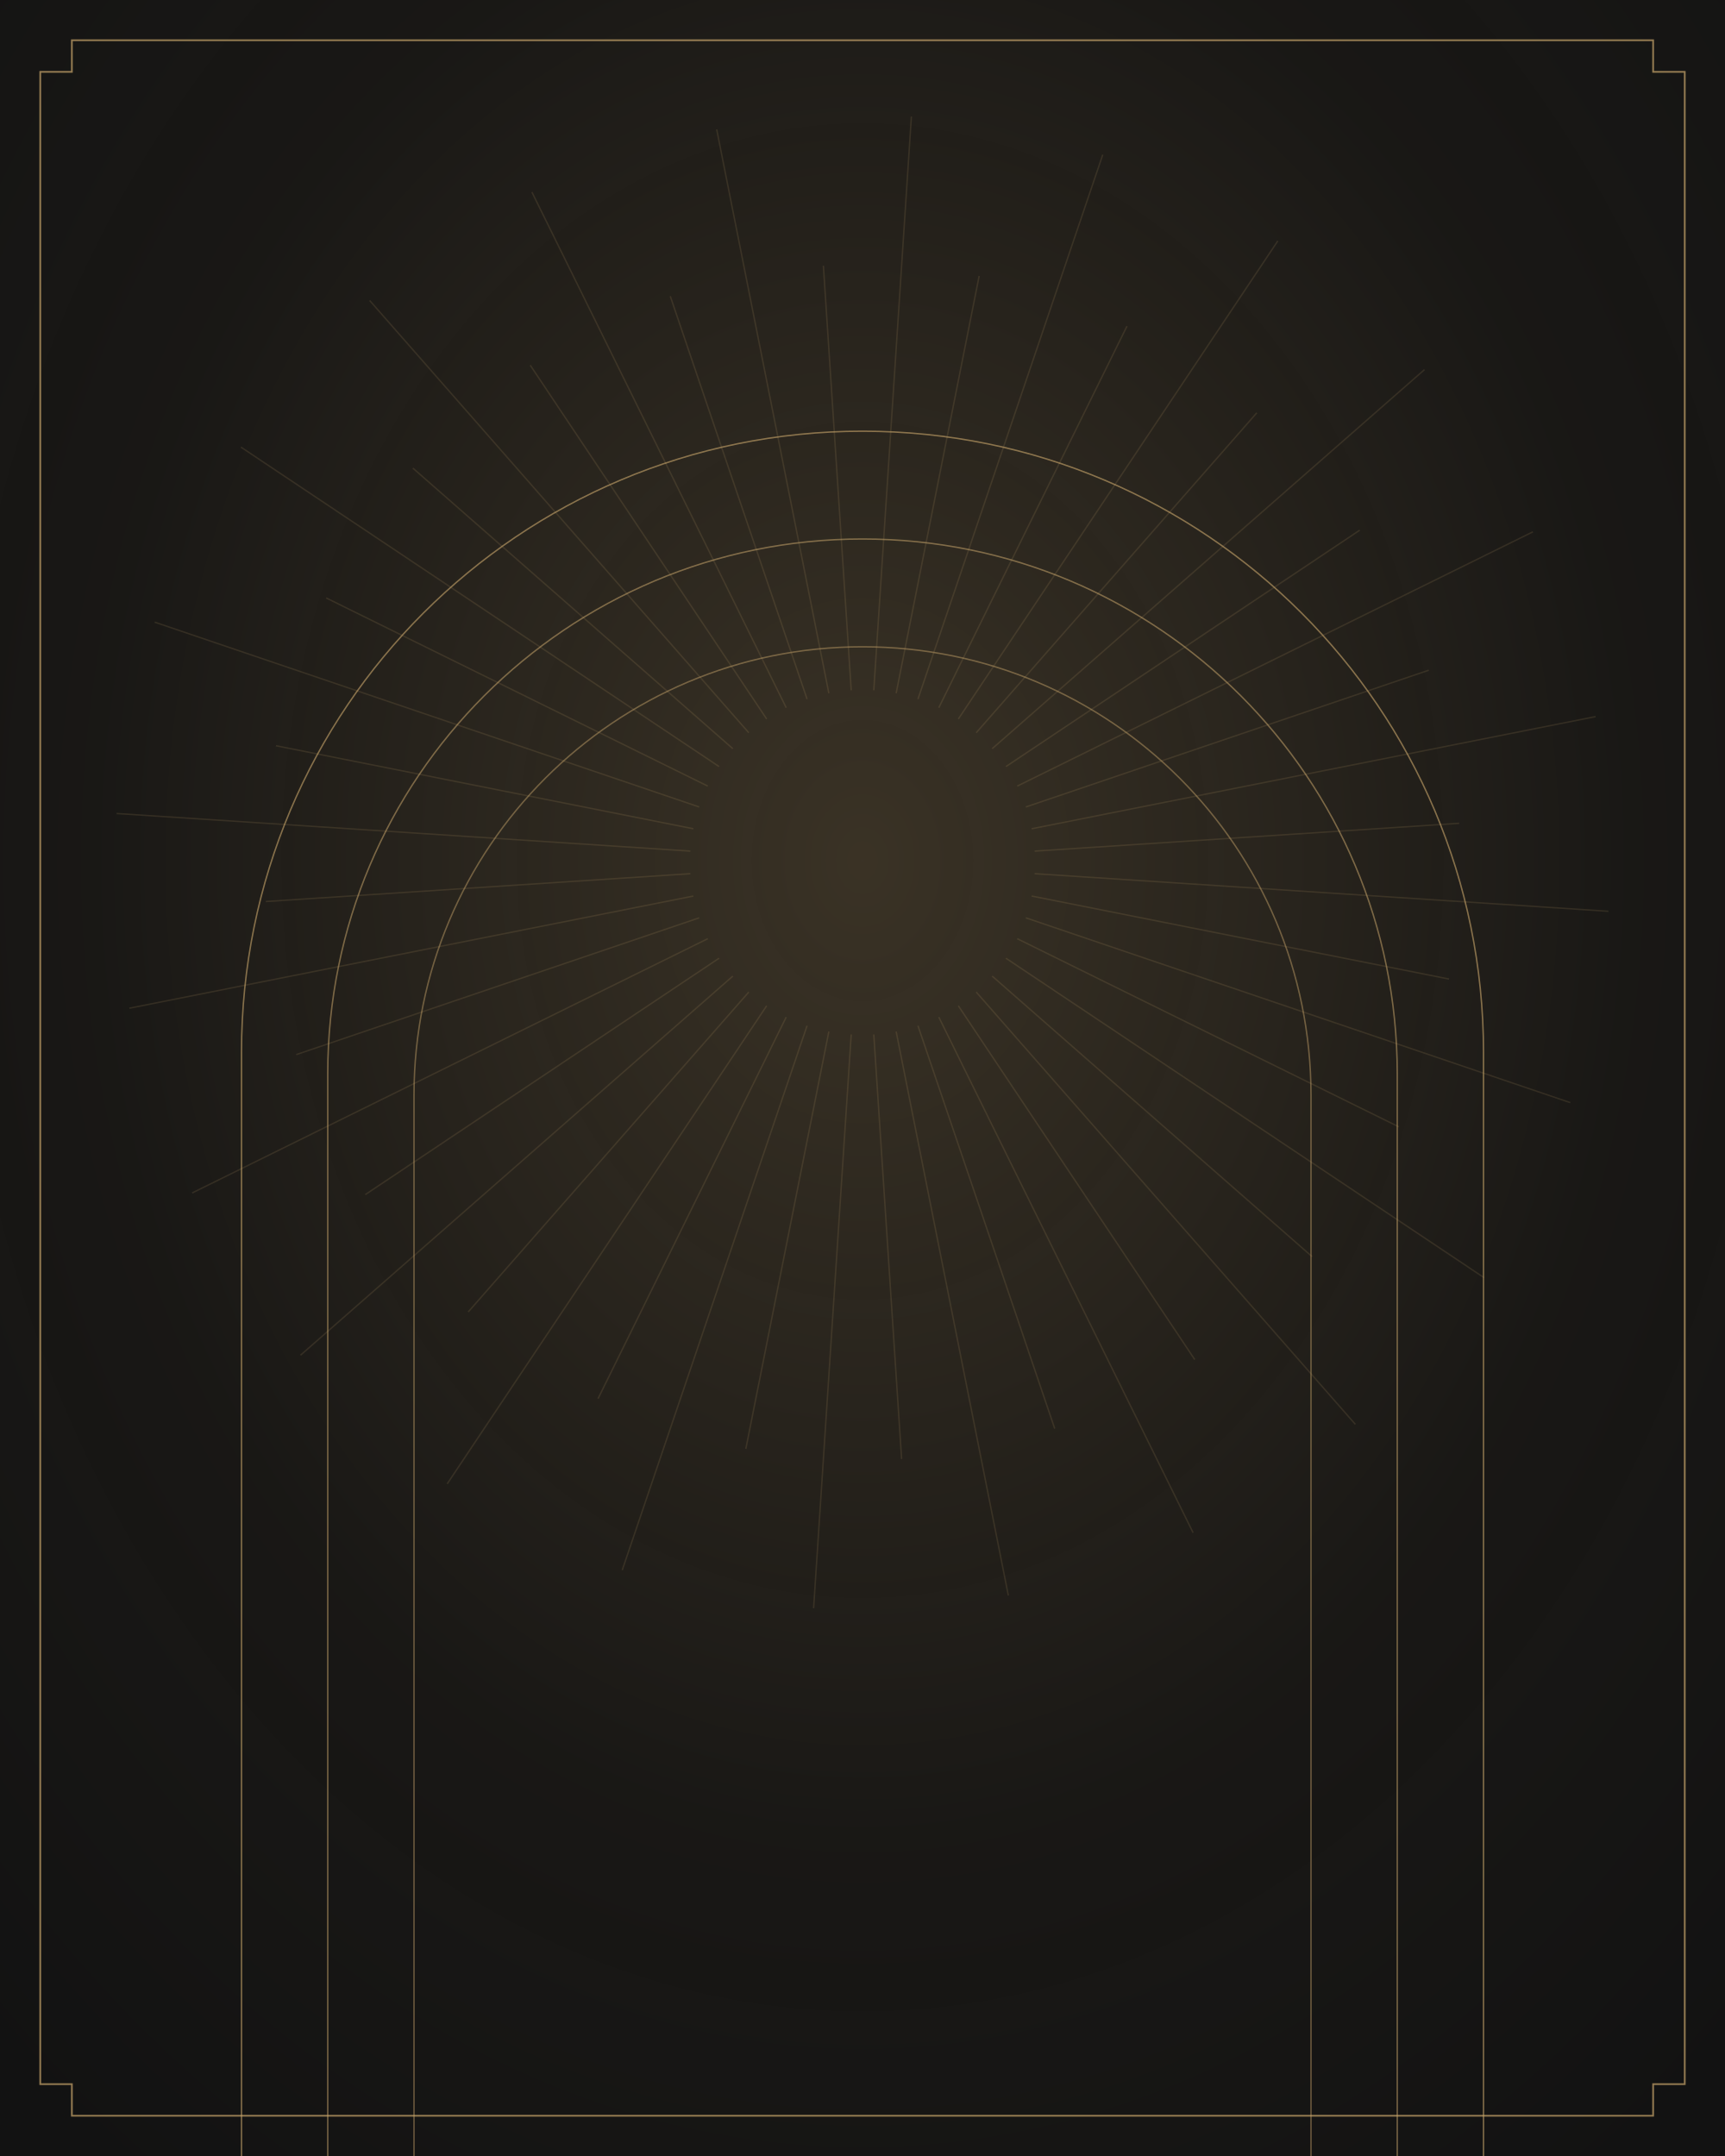
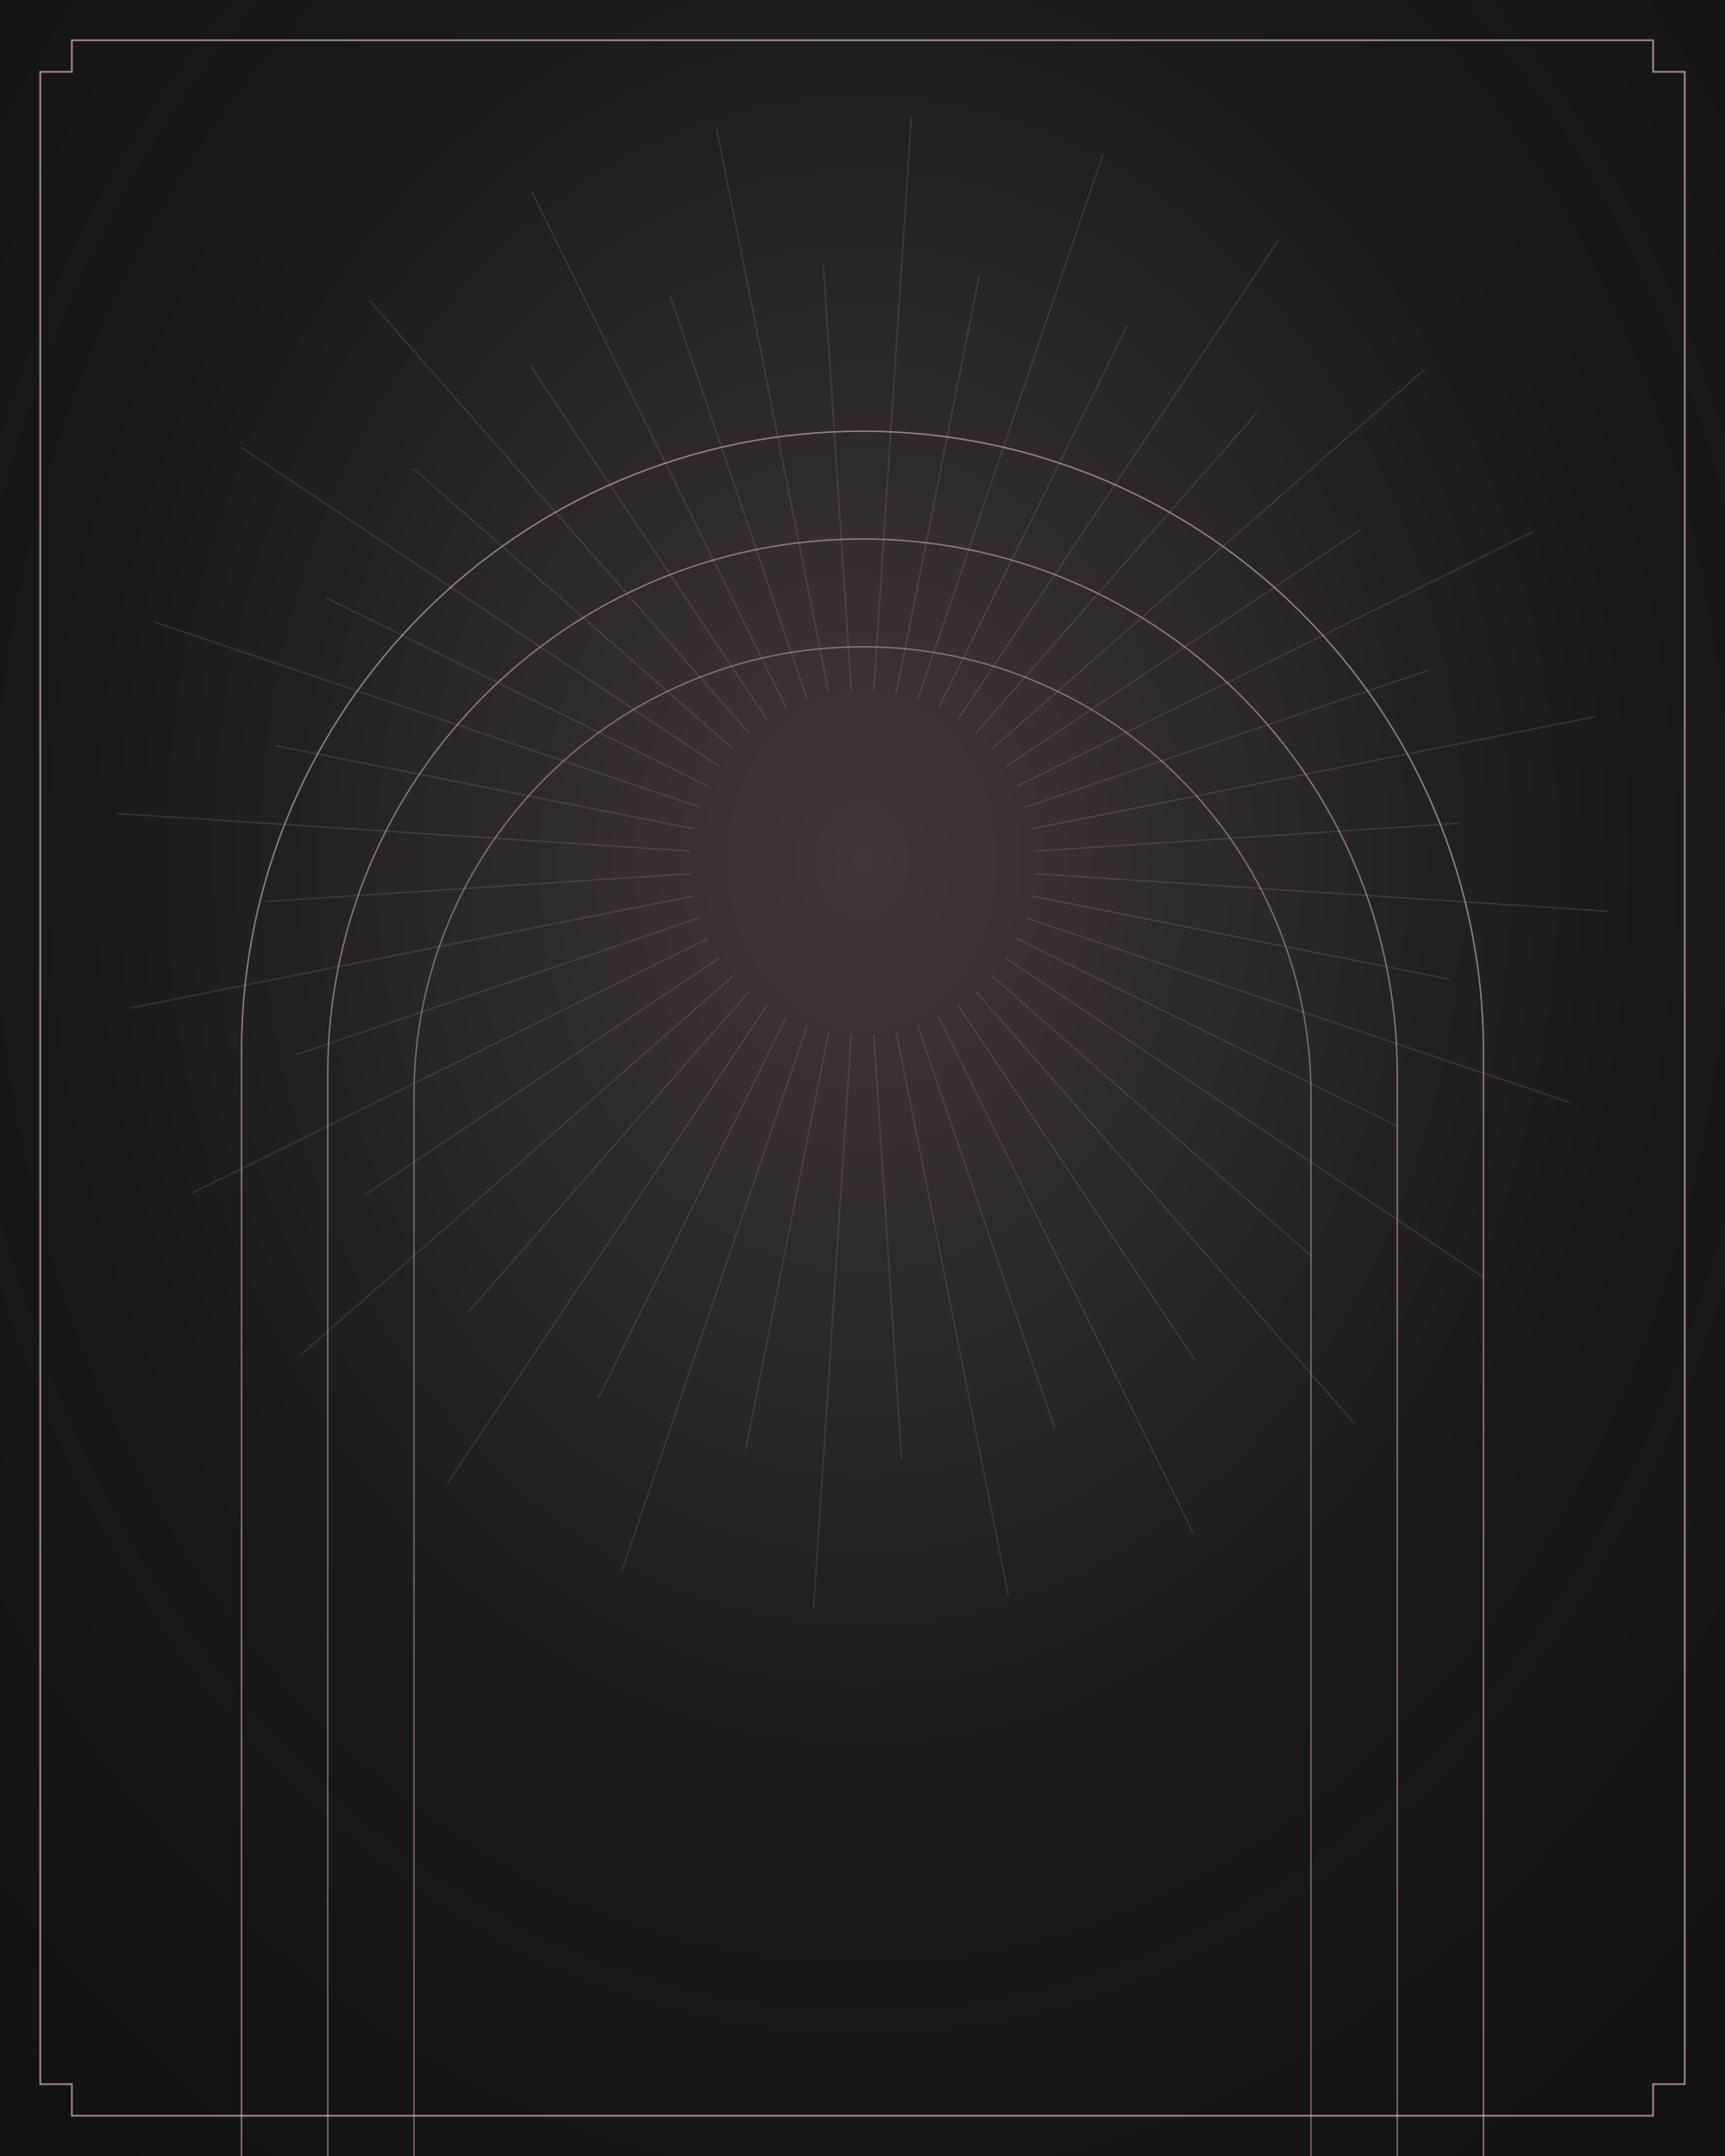
<svg xmlns="http://www.w3.org/2000/svg" viewBox="0 0 1200 1500" width="1200" height="1500">
  <defs>
    <radialGradient id="g" cx="50%" cy="40%" r="75%">
-       <stop offset="0" stop-color="#C9A66B" stop-opacity="0.22" />
-       <stop offset="0.6" stop-color="#C9A66B" stop-opacity="0.04" />
-       <stop offset="1" stop-color="#C9A66B" stop-opacity="0" />
+       <stop offset="0" stop-color="#E8B7CB" stop-opacity="0.22" />
+       <stop offset="0.6" stop-color="#E8B7CB" stop-opacity="0.04" />
+       <stop offset="1" stop-color="#E8B7CB" stop-opacity="0" />
    </radialGradient>
  </defs>
  <rect width="1200" height="1500" fill="#121212" />
  <rect width="1200" height="1500" fill="url(#g)" />
-   <path d="M168 1500 V732 A432 432 0 0 1 1032 732 V1500" fill="none" stroke="#C9A66B" stroke-width="1" opacity="0.6" />
-   <path d="M228 1500 V747 A372 372 0 0 1 972 747 V1500" fill="none" stroke="#C9A66B" stroke-width="1" opacity="0.53" />
-   <path d="M288 1500 V762 A312 312 0 0 1 912 762 V1500" fill="none" stroke="#C9A66B" stroke-width="1" opacity="0.46" />
-   <line x1="719.74" y1="607.85" x2="1118.89" y2="634.01" stroke="#C9A66B" stroke-width="1" opacity="0.14" />
-   <line x1="717.69" y1="623.41" x2="1008.01" y2="681.16" stroke="#C9A66B" stroke-width="1" opacity="0.14" />
-   <line x1="713.63" y1="638.57" x2="1092.4" y2="767.15" stroke="#C9A66B" stroke-width="1" opacity="0.14" />
-   <line x1="707.62" y1="653.07" x2="973.1" y2="783.99" stroke="#C9A66B" stroke-width="1" opacity="0.14" />
-   <line x1="699.78" y1="666.67" x2="1032.36" y2="888.9" stroke="#C9A66B" stroke-width="1" opacity="0.14" />
-   <line x1="690.22" y1="679.12" x2="912.77" y2="874.29" stroke="#C9A66B" stroke-width="1" opacity="0.14" />
-   <line x1="679.12" y1="690.22" x2="942.86" y2="990.96" stroke="#C9A66B" stroke-width="1" opacity="0.14" />
-   <line x1="666.67" y1="699.78" x2="831.12" y2="945.89" stroke="#C9A66B" stroke-width="1" opacity="0.14" />
-   <line x1="653.07" y1="707.62" x2="829.99" y2="1066.37" stroke="#C9A66B" stroke-width="1" opacity="0.14" />
-   <line x1="638.57" y1="713.63" x2="733.72" y2="993.92" stroke="#C9A66B" stroke-width="1" opacity="0.14" />
-   <line x1="623.41" y1="717.69" x2="701.45" y2="1110.01" stroke="#C9A66B" stroke-width="1" opacity="0.14" />
-   <line x1="607.85" y1="719.74" x2="627.21" y2="1015.11" stroke="#C9A66B" stroke-width="1" opacity="0.14" />
-   <line x1="592.15" y1="719.74" x2="565.99" y2="1118.89" stroke="#C9A66B" stroke-width="1" opacity="0.14" />
-   <line x1="576.59" y1="717.69" x2="518.84" y2="1008.01" stroke="#C9A66B" stroke-width="1" opacity="0.14" />
-   <line x1="561.43" y1="713.63" x2="432.85" y2="1092.4" stroke="#C9A66B" stroke-width="1" opacity="0.14" />
-   <line x1="546.93" y1="707.62" x2="416.01" y2="973.1" stroke="#C9A66B" stroke-width="1" opacity="0.14" />
-   <line x1="533.33" y1="699.78" x2="311.1" y2="1032.36" stroke="#C9A66B" stroke-width="1" opacity="0.14" />
-   <line x1="520.88" y1="690.22" x2="325.71" y2="912.77" stroke="#C9A66B" stroke-width="1" opacity="0.14" />
-   <line x1="509.78" y1="679.12" x2="209.04" y2="942.86" stroke="#C9A66B" stroke-width="1" opacity="0.14" />
-   <line x1="500.22" y1="666.67" x2="254.11" y2="831.12" stroke="#C9A66B" stroke-width="1" opacity="0.14" />
-   <line x1="492.38" y1="653.07" x2="133.63" y2="829.99" stroke="#C9A66B" stroke-width="1" opacity="0.14" />
-   <line x1="486.37" y1="638.57" x2="206.08" y2="733.72" stroke="#C9A66B" stroke-width="1" opacity="0.14" />
-   <line x1="482.31" y1="623.41" x2="89.99" y2="701.45" stroke="#C9A66B" stroke-width="1" opacity="0.14" />
-   <line x1="480.26" y1="607.85" x2="184.89" y2="627.21" stroke="#C9A66B" stroke-width="1" opacity="0.14" />
-   <line x1="480.26" y1="592.15" x2="81.11" y2="565.99" stroke="#C9A66B" stroke-width="1" opacity="0.14" />
-   <line x1="482.31" y1="576.59" x2="191.99" y2="518.84" stroke="#C9A66B" stroke-width="1" opacity="0.14" />
-   <line x1="486.37" y1="561.43" x2="107.6" y2="432.85" stroke="#C9A66B" stroke-width="1" opacity="0.14" />
-   <line x1="492.38" y1="546.93" x2="226.9" y2="416.01" stroke="#C9A66B" stroke-width="1" opacity="0.14" />
-   <line x1="500.22" y1="533.33" x2="167.64" y2="311.1" stroke="#C9A66B" stroke-width="1" opacity="0.14" />
-   <line x1="509.78" y1="520.88" x2="287.23" y2="325.71" stroke="#C9A66B" stroke-width="1" opacity="0.14" />
-   <line x1="520.88" y1="509.78" x2="257.14" y2="209.04" stroke="#C9A66B" stroke-width="1" opacity="0.14" />
-   <line x1="533.33" y1="500.22" x2="368.88" y2="254.11" stroke="#C9A66B" stroke-width="1" opacity="0.14" />
-   <line x1="546.93" y1="492.38" x2="370.01" y2="133.63" stroke="#C9A66B" stroke-width="1" opacity="0.14" />
-   <line x1="561.43" y1="486.37" x2="466.28" y2="206.08" stroke="#C9A66B" stroke-width="1" opacity="0.14" />
-   <line x1="576.59" y1="482.31" x2="498.55" y2="89.99" stroke="#C9A66B" stroke-width="1" opacity="0.14" />
-   <line x1="592.15" y1="480.26" x2="572.79" y2="184.89" stroke="#C9A66B" stroke-width="1" opacity="0.14" />
-   <line x1="607.85" y1="480.26" x2="634.01" y2="81.11" stroke="#C9A66B" stroke-width="1" opacity="0.14" />
-   <line x1="623.41" y1="482.31" x2="681.16" y2="191.99" stroke="#C9A66B" stroke-width="1" opacity="0.14" />
-   <line x1="638.57" y1="486.37" x2="767.15" y2="107.6" stroke="#C9A66B" stroke-width="1" opacity="0.14" />
-   <line x1="653.07" y1="492.38" x2="783.99" y2="226.9" stroke="#C9A66B" stroke-width="1" opacity="0.14" />
-   <line x1="666.67" y1="500.22" x2="888.9" y2="167.64" stroke="#C9A66B" stroke-width="1" opacity="0.14" />
-   <line x1="679.12" y1="509.78" x2="874.29" y2="287.23" stroke="#C9A66B" stroke-width="1" opacity="0.14" />
-   <line x1="690.22" y1="520.88" x2="990.96" y2="257.14" stroke="#C9A66B" stroke-width="1" opacity="0.14" />
-   <line x1="699.78" y1="533.33" x2="945.89" y2="368.88" stroke="#C9A66B" stroke-width="1" opacity="0.14" />
-   <line x1="707.62" y1="546.93" x2="1066.37" y2="370.01" stroke="#C9A66B" stroke-width="1" opacity="0.14" />
-   <line x1="713.63" y1="561.43" x2="993.92" y2="466.28" stroke="#C9A66B" stroke-width="1" opacity="0.14" />
-   <line x1="717.69" y1="576.59" x2="1110.01" y2="498.55" stroke="#C9A66B" stroke-width="1" opacity="0.14" />
-   <line x1="719.74" y1="592.15" x2="1015.11" y2="572.79" stroke="#C9A66B" stroke-width="1" opacity="0.14" />
-   <path d="M50 28 H1150 V50 H1172 V1450 H1150 V1472 H50 V1450 H28 V50 H50 Z" fill="none" stroke="#C9A66B" stroke-width="1.2" opacity="0.7" />
+   <path d="M168 1500 V732 A432 432 0 0 1 1032 732 V1500" fill="none" stroke="#E8B7CB" stroke-width="1" opacity="0.6" />
+   <path d="M228 1500 V747 A372 372 0 0 1 972 747 V1500" fill="none" stroke="#E8B7CB" stroke-width="1" opacity="0.53" />
+   <path d="M288 1500 V762 A312 312 0 0 1 912 762 V1500" fill="none" stroke="#E8B7CB" stroke-width="1" opacity="0.46" />
+   <line x1="719.74" y1="607.85" x2="1118.89" y2="634.01" stroke="#E8B7CB" stroke-width="1" opacity="0.14" />
+   <line x1="717.69" y1="623.41" x2="1008.01" y2="681.16" stroke="#E8B7CB" stroke-width="1" opacity="0.14" />
+   <line x1="713.63" y1="638.57" x2="1092.4" y2="767.15" stroke="#E8B7CB" stroke-width="1" opacity="0.14" />
+   <line x1="707.62" y1="653.07" x2="973.1" y2="783.99" stroke="#E8B7CB" stroke-width="1" opacity="0.14" />
+   <line x1="699.78" y1="666.67" x2="1032.36" y2="888.9" stroke="#E8B7CB" stroke-width="1" opacity="0.14" />
+   <line x1="690.22" y1="679.12" x2="912.77" y2="874.29" stroke="#E8B7CB" stroke-width="1" opacity="0.14" />
+   <line x1="679.12" y1="690.22" x2="942.86" y2="990.96" stroke="#E8B7CB" stroke-width="1" opacity="0.14" />
+   <line x1="666.67" y1="699.78" x2="831.12" y2="945.89" stroke="#E8B7CB" stroke-width="1" opacity="0.14" />
+   <line x1="653.07" y1="707.62" x2="829.99" y2="1066.37" stroke="#E8B7CB" stroke-width="1" opacity="0.14" />
+   <line x1="638.57" y1="713.63" x2="733.72" y2="993.92" stroke="#E8B7CB" stroke-width="1" opacity="0.14" />
+   <line x1="623.41" y1="717.69" x2="701.45" y2="1110.01" stroke="#E8B7CB" stroke-width="1" opacity="0.14" />
+   <line x1="607.85" y1="719.74" x2="627.21" y2="1015.11" stroke="#E8B7CB" stroke-width="1" opacity="0.14" />
+   <line x1="592.15" y1="719.74" x2="565.99" y2="1118.89" stroke="#E8B7CB" stroke-width="1" opacity="0.14" />
+   <line x1="576.59" y1="717.69" x2="518.84" y2="1008.01" stroke="#E8B7CB" stroke-width="1" opacity="0.14" />
+   <line x1="561.43" y1="713.63" x2="432.85" y2="1092.4" stroke="#E8B7CB" stroke-width="1" opacity="0.14" />
+   <line x1="546.93" y1="707.62" x2="416.01" y2="973.1" stroke="#E8B7CB" stroke-width="1" opacity="0.14" />
+   <line x1="533.33" y1="699.78" x2="311.1" y2="1032.36" stroke="#E8B7CB" stroke-width="1" opacity="0.14" />
+   <line x1="520.88" y1="690.22" x2="325.71" y2="912.77" stroke="#E8B7CB" stroke-width="1" opacity="0.14" />
+   <line x1="509.78" y1="679.12" x2="209.04" y2="942.86" stroke="#E8B7CB" stroke-width="1" opacity="0.14" />
+   <line x1="500.22" y1="666.67" x2="254.11" y2="831.12" stroke="#E8B7CB" stroke-width="1" opacity="0.14" />
+   <line x1="492.38" y1="653.07" x2="133.63" y2="829.99" stroke="#E8B7CB" stroke-width="1" opacity="0.14" />
+   <line x1="486.37" y1="638.57" x2="206.08" y2="733.72" stroke="#E8B7CB" stroke-width="1" opacity="0.14" />
+   <line x1="482.31" y1="623.41" x2="89.99" y2="701.45" stroke="#E8B7CB" stroke-width="1" opacity="0.14" />
+   <line x1="480.26" y1="607.85" x2="184.89" y2="627.21" stroke="#E8B7CB" stroke-width="1" opacity="0.14" />
+   <line x1="480.26" y1="592.15" x2="81.11" y2="565.99" stroke="#E8B7CB" stroke-width="1" opacity="0.14" />
+   <line x1="482.31" y1="576.59" x2="191.99" y2="518.84" stroke="#E8B7CB" stroke-width="1" opacity="0.14" />
+   <line x1="486.37" y1="561.43" x2="107.6" y2="432.85" stroke="#E8B7CB" stroke-width="1" opacity="0.14" />
+   <line x1="492.38" y1="546.93" x2="226.9" y2="416.01" stroke="#E8B7CB" stroke-width="1" opacity="0.14" />
+   <line x1="500.22" y1="533.33" x2="167.64" y2="311.1" stroke="#E8B7CB" stroke-width="1" opacity="0.14" />
+   <line x1="509.78" y1="520.88" x2="287.23" y2="325.71" stroke="#E8B7CB" stroke-width="1" opacity="0.14" />
+   <line x1="520.88" y1="509.78" x2="257.14" y2="209.04" stroke="#E8B7CB" stroke-width="1" opacity="0.14" />
+   <line x1="533.33" y1="500.22" x2="368.88" y2="254.11" stroke="#E8B7CB" stroke-width="1" opacity="0.14" />
+   <line x1="546.93" y1="492.38" x2="370.01" y2="133.63" stroke="#E8B7CB" stroke-width="1" opacity="0.14" />
+   <line x1="561.43" y1="486.37" x2="466.28" y2="206.08" stroke="#E8B7CB" stroke-width="1" opacity="0.14" />
+   <line x1="576.59" y1="482.31" x2="498.55" y2="89.99" stroke="#E8B7CB" stroke-width="1" opacity="0.14" />
+   <line x1="592.15" y1="480.26" x2="572.79" y2="184.89" stroke="#E8B7CB" stroke-width="1" opacity="0.14" />
+   <line x1="607.85" y1="480.26" x2="634.01" y2="81.11" stroke="#E8B7CB" stroke-width="1" opacity="0.14" />
+   <line x1="623.41" y1="482.31" x2="681.16" y2="191.99" stroke="#E8B7CB" stroke-width="1" opacity="0.14" />
+   <line x1="638.57" y1="486.37" x2="767.15" y2="107.6" stroke="#E8B7CB" stroke-width="1" opacity="0.14" />
+   <line x1="653.07" y1="492.38" x2="783.99" y2="226.9" stroke="#E8B7CB" stroke-width="1" opacity="0.14" />
+   <line x1="666.67" y1="500.22" x2="888.9" y2="167.64" stroke="#E8B7CB" stroke-width="1" opacity="0.14" />
+   <line x1="679.12" y1="509.78" x2="874.29" y2="287.23" stroke="#E8B7CB" stroke-width="1" opacity="0.14" />
+   <line x1="690.22" y1="520.88" x2="990.96" y2="257.14" stroke="#E8B7CB" stroke-width="1" opacity="0.14" />
+   <line x1="699.78" y1="533.33" x2="945.89" y2="368.88" stroke="#E8B7CB" stroke-width="1" opacity="0.14" />
+   <line x1="707.62" y1="546.93" x2="1066.37" y2="370.01" stroke="#E8B7CB" stroke-width="1" opacity="0.14" />
+   <line x1="713.63" y1="561.43" x2="993.92" y2="466.28" stroke="#E8B7CB" stroke-width="1" opacity="0.14" />
+   <line x1="717.69" y1="576.59" x2="1110.01" y2="498.55" stroke="#E8B7CB" stroke-width="1" opacity="0.14" />
+   <line x1="719.74" y1="592.15" x2="1015.11" y2="572.79" stroke="#E8B7CB" stroke-width="1" opacity="0.14" />
+   <path d="M50 28 H1150 V50 H1172 V1450 H1150 V1472 H50 V1450 H28 V50 H50 Z" fill="none" stroke="#E8B7CB" stroke-width="1.2" opacity="0.7" />
</svg>
